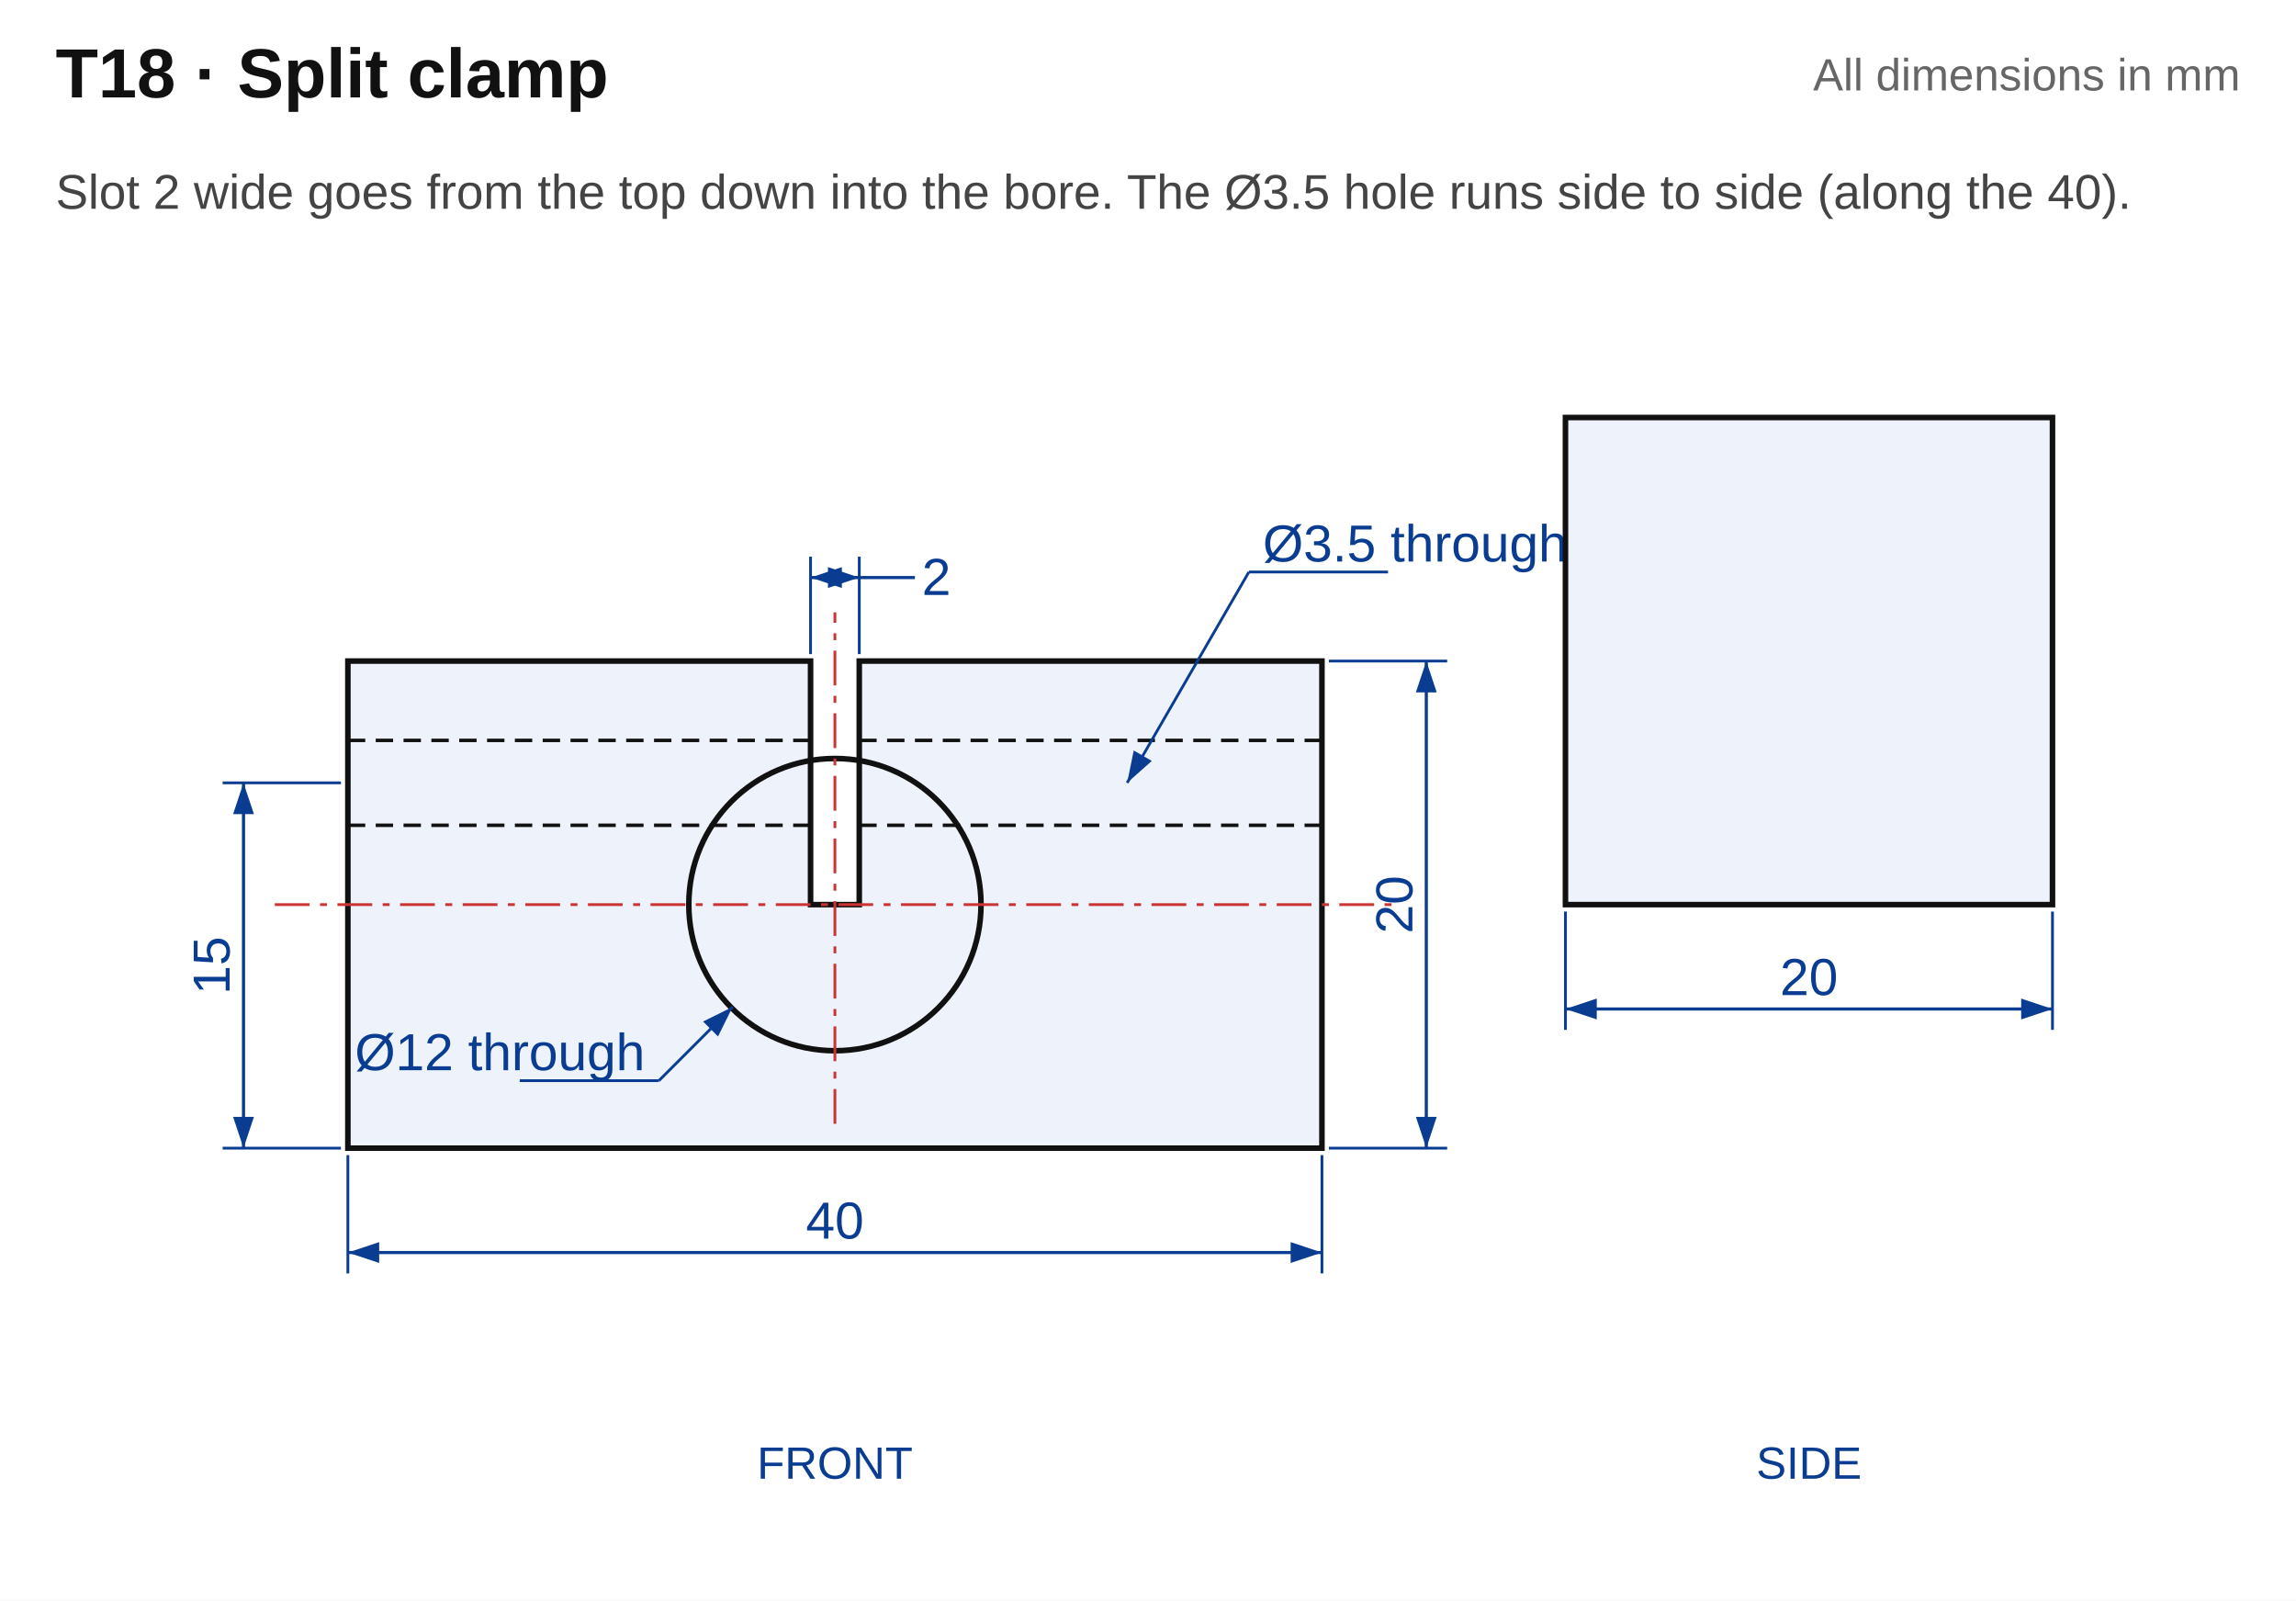
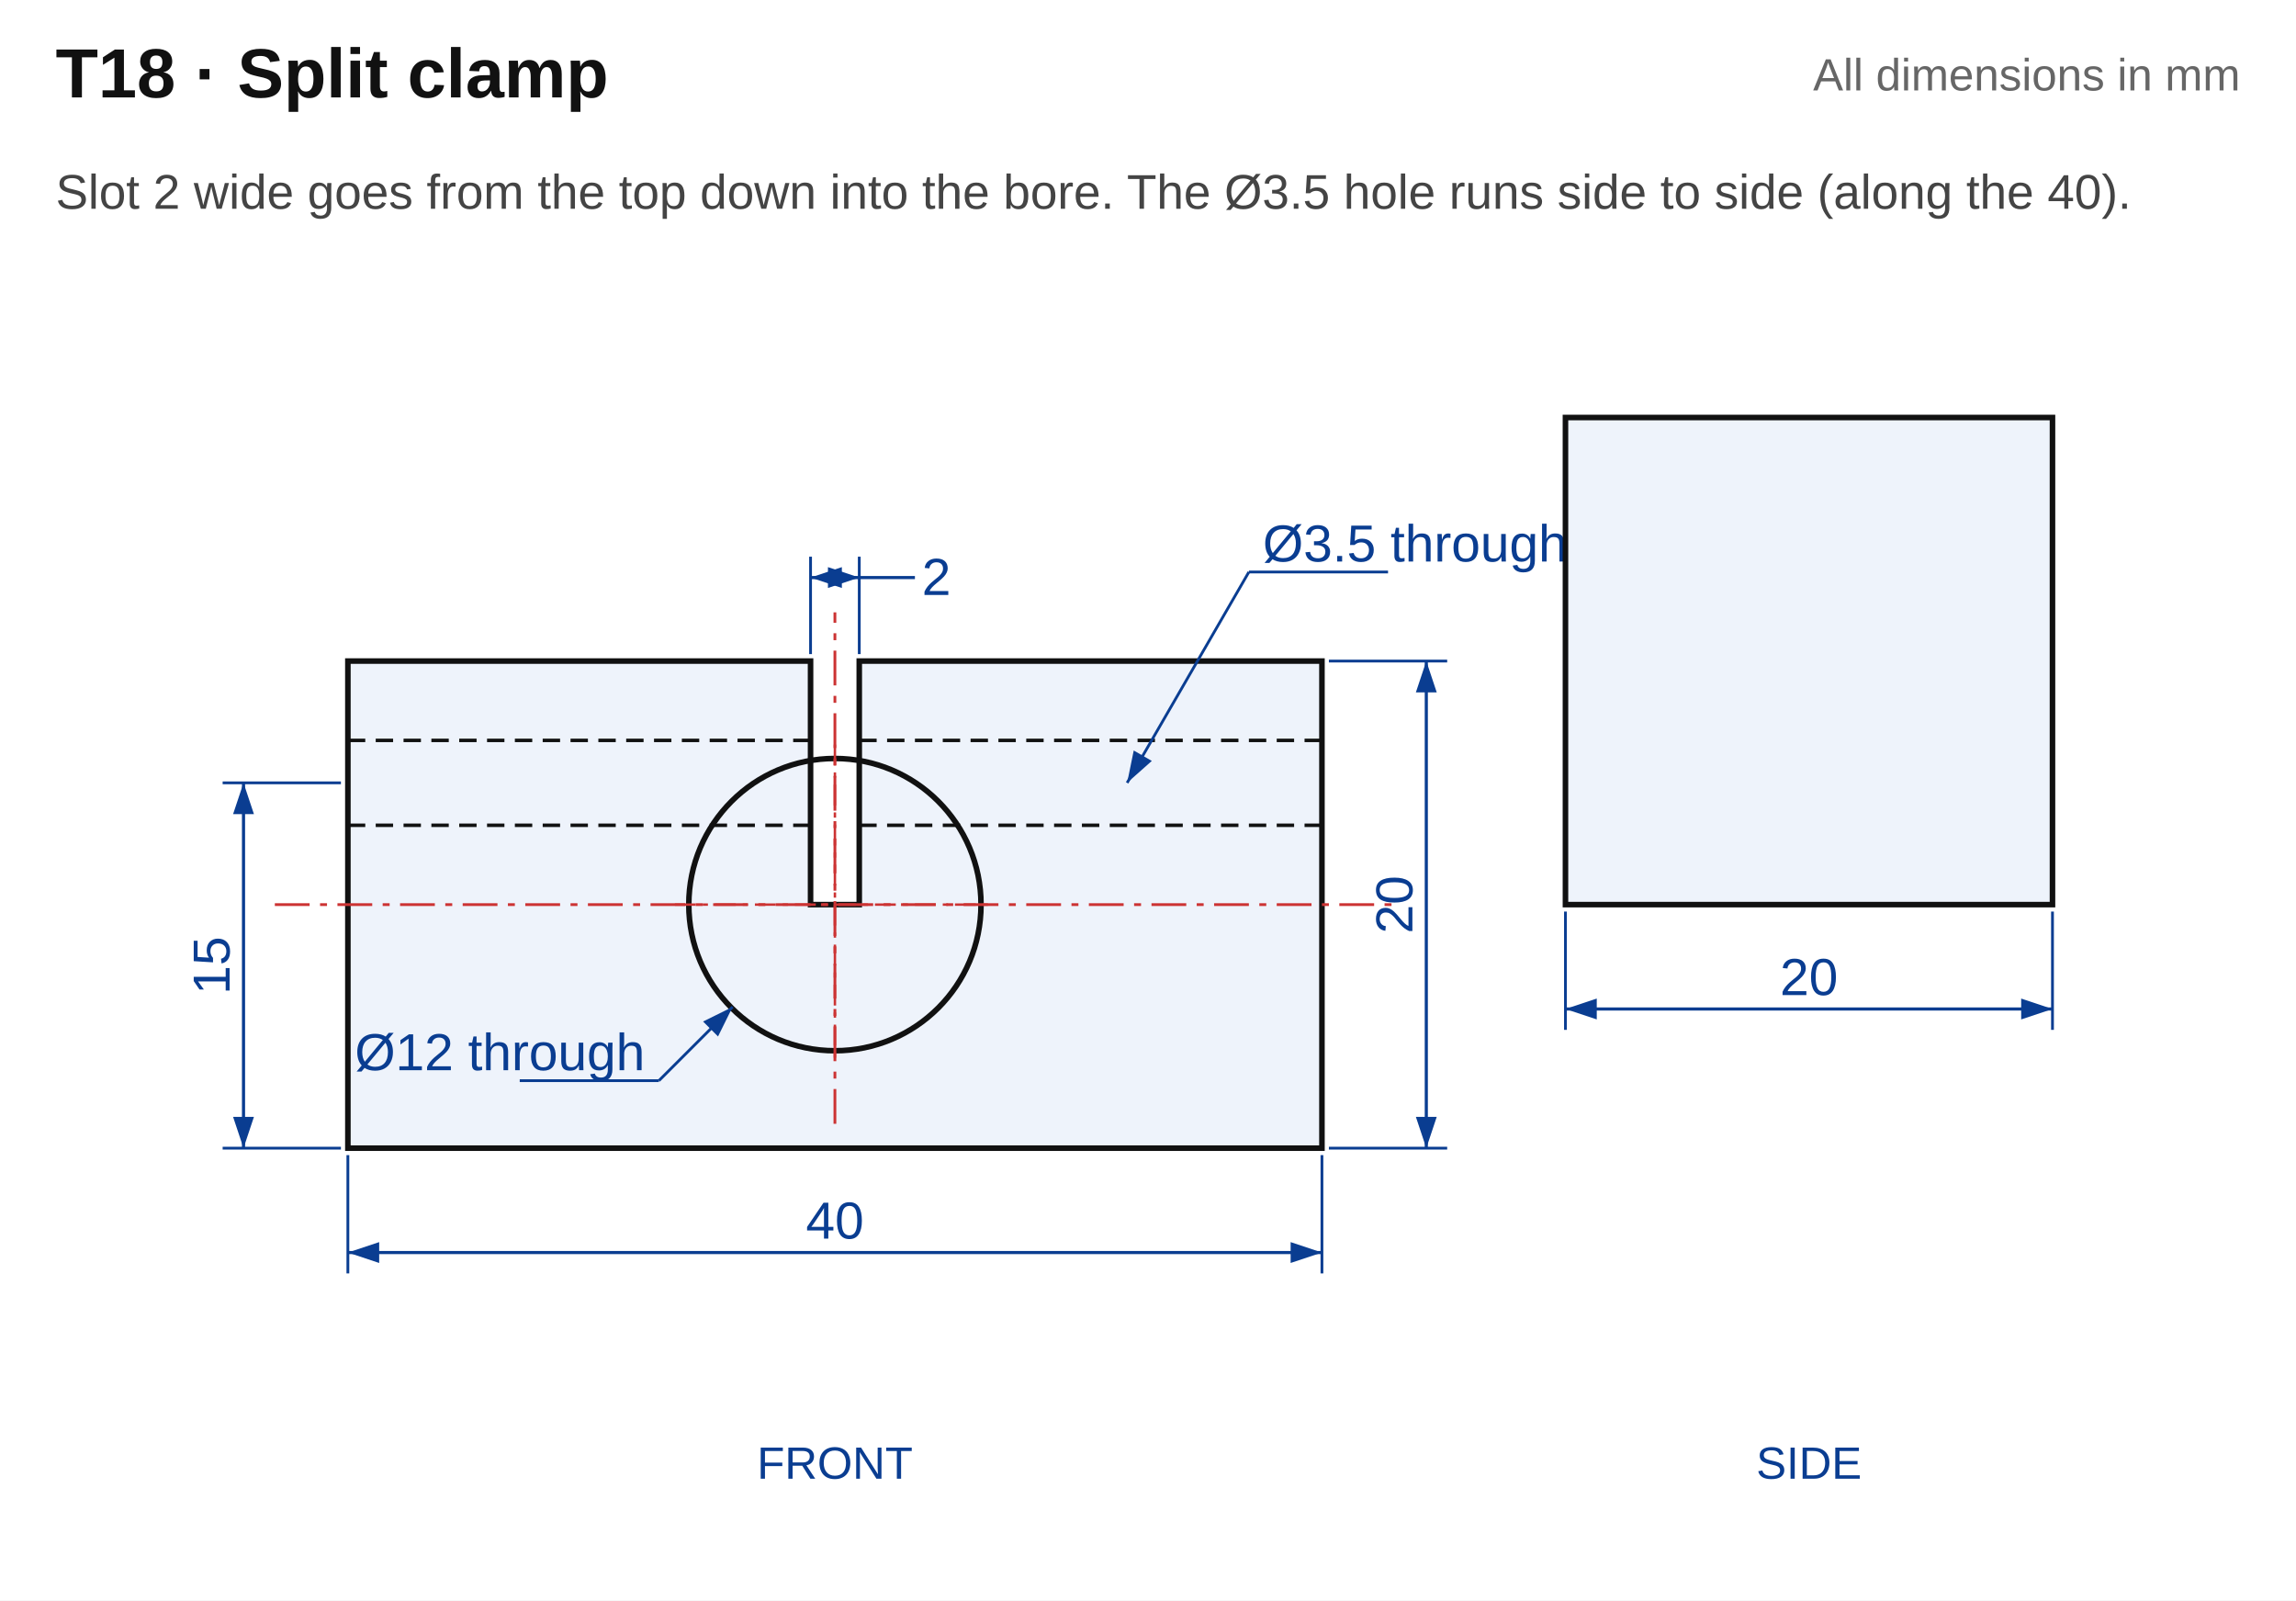
<svg xmlns="http://www.w3.org/2000/svg" viewBox="0 0 660 460" width="660" height="460">
  <rect width="100%" height="100%" fill="white" />
  <text x="16" y="28" font-size="20" font-weight="bold" font-family="Arial,Helvetica,sans-serif" fill="#111">T18 · Split clamp</text>
  <text x="644" y="26" font-size="13" text-anchor="end" font-family="Arial,Helvetica,sans-serif" fill="#666">All dimensions in mm</text>
  <polygon points="100.0,330.0 380.0,330.0 380.0,190.0 247.0,190.0 247.0,260.0 233.0,260.0 233.0,190.0 100.0,190.0" fill="#eef3fb" stroke="#111" stroke-width="1.6" />
  <circle cx="240.0" cy="260.0" r="42.0" fill="none" stroke="#111" stroke-width="1.6" />
+   <g stroke="#c33" stroke-width="0.7" stroke-dasharray="6 2 1.5 2">
+     <line x1="194.0" y1="260.0" x2="286.0" y2="260.0" />
+     <line x1="240.0" y1="214.0" x2="240.0" y2="306.0" />
+   </g>
  <line x1="100.0" y1="212.8" x2="233.0" y2="212.8" stroke="#111" stroke-width="1" stroke-dasharray="5 3" />
  <line x1="100.0" y1="237.2" x2="233.0" y2="237.2" stroke="#111" stroke-width="1" stroke-dasharray="5 3" />
  <line x1="247.0" y1="212.8" x2="380.0" y2="212.8" stroke="#111" stroke-width="1" stroke-dasharray="5 3" />
  <line x1="247.0" y1="237.2" x2="380.0" y2="237.2" stroke="#111" stroke-width="1" stroke-dasharray="5 3" />
  <line x1="79.0" y1="260.0" x2="401.0" y2="260.0" stroke="#c33" stroke-width="0.8" stroke-dasharray="10 3 2 3" />
  <line x1="240.0" y1="323.0" x2="240.0" y2="176.0" stroke="#c33" stroke-width="0.8" stroke-dasharray="10 3 2 3" />
  <line x1="100.0" y1="332.0" x2="100.0" y2="366.0" stroke="#0a3d91" stroke-width="0.8" />
  <line x1="380.0" y1="332.0" x2="380.0" y2="366.0" stroke="#0a3d91" stroke-width="0.8" />
  <line x1="100.0" y1="360.0" x2="380.0" y2="360.0" stroke="#0a3d91" stroke-width="0.9" />
  <polygon points="100.0,360.0 109.0,357.0 109.0,363.0" fill="#0a3d91" />
  <polygon points="380.0,360.0 371.0,363.0 371.0,357.0" fill="#0a3d91" />
  <text x="240.0" y="356.0" font-size="15" font-family="Arial,Helvetica,sans-serif" text-anchor="middle" fill="#0a3d91">40</text>
  <line x1="382.0" y1="330.0" x2="416.0" y2="330.0" stroke="#0a3d91" stroke-width="0.8" />
  <line x1="382.0" y1="190.0" x2="416.0" y2="190.0" stroke="#0a3d91" stroke-width="0.8" />
  <line x1="410.0" y1="330.0" x2="410.0" y2="190.0" stroke="#0a3d91" stroke-width="0.9" />
  <polygon points="410.0,330.0 407.0,321.0 413.0,321.0" fill="#0a3d91" />
  <polygon points="410.0,190.0 413.0,199.0 407.0,199.0" fill="#0a3d91" />
  <text x="406.0" y="260.0" font-size="15" font-family="Arial,Helvetica,sans-serif" text-anchor="middle" fill="#0a3d91" transform="rotate(-90.0 406.0 260.0)">20</text>
  <line x1="233.0" y1="188.0" x2="233.0" y2="160.0" stroke="#0a3d91" stroke-width="0.8" />
  <line x1="247.0" y1="188.0" x2="247.0" y2="160.0" stroke="#0a3d91" stroke-width="0.8" />
  <line x1="233.0" y1="166.0" x2="247.0" y2="166.0" stroke="#0a3d91" stroke-width="0.9" />
  <polygon points="233.0,166.0 242.0,163.0 242.0,169.0" fill="#0a3d91" />
  <polygon points="247.0,166.0 238.0,169.0 238.0,163.0" fill="#0a3d91" />
  <line x1="247.0" y1="166.0" x2="263.0" y2="166.0" stroke="#0a3d91" stroke-width="0.9" />
  <text x="265.0" y="171.0" font-size="15" font-family="Arial,Helvetica,sans-serif" text-anchor="start" fill="#0a3d91">2</text>
  <line x1="98.0" y1="330.0" x2="64.0" y2="330.0" stroke="#0a3d91" stroke-width="0.8" />
  <line x1="98.0" y1="225.0" x2="64.0" y2="225.0" stroke="#0a3d91" stroke-width="0.8" />
  <line x1="70.0" y1="330.0" x2="70.0" y2="225.0" stroke="#0a3d91" stroke-width="0.9" />
  <polygon points="70.0,330.0 67.0,321.0 73.0,321.0" fill="#0a3d91" />
  <polygon points="70.0,225.0 73.0,234.0 67.0,234.0" fill="#0a3d91" />
  <text x="66.0" y="277.5" font-size="15" font-family="Arial,Helvetica,sans-serif" text-anchor="middle" fill="#0a3d91" transform="rotate(-90.0 66.0 277.5)">15</text>
  <line x1="210.6" y1="289.4" x2="189.4" y2="310.6" stroke="#0a3d91" stroke-width="0.8" />
  <polygon points="210.6,289.4 206.4,297.9 202.1,293.6" fill="#0a3d91" />
  <line x1="189.4" y1="310.6" x2="149.4" y2="310.6" stroke="#0a3d91" stroke-width="0.8" />
  <text x="185.4" y="307.6" font-size="15" font-family="Arial,Helvetica,sans-serif" text-anchor="end" fill="#0a3d91">Ø12 through</text>
  <line x1="324.0" y1="225.0" x2="359.0" y2="164.4" stroke="#0a3d91" stroke-width="0.8" />
  <polygon points="324.0,225.0 325.9,215.7 331.1,218.7" fill="#0a3d91" />
  <line x1="359.0" y1="164.4" x2="399.0" y2="164.4" stroke="#0a3d91" stroke-width="0.8" />
  <text x="363.0" y="161.4" font-size="15" font-family="Arial,Helvetica,sans-serif" text-anchor="start" fill="#0a3d91">Ø3.5 through</text>
  <text x="240.0" y="425.0" font-size="13" font-family="Arial,Helvetica,sans-serif" text-anchor="middle" fill="#0a3d91">FRONT</text>
  <rect x="450.0" y="120.0" width="140.0" height="140.0" rx="0.0" fill="#eef3fb" stroke="#111" stroke-width="1.6" />
  <line x1="450.0" y1="262.0" x2="450.0" y2="296.0" stroke="#0a3d91" stroke-width="0.8" />
  <line x1="590.0" y1="262.0" x2="590.0" y2="296.0" stroke="#0a3d91" stroke-width="0.8" />
  <line x1="450.0" y1="290.0" x2="590.0" y2="290.0" stroke="#0a3d91" stroke-width="0.9" />
  <polygon points="450.0,290.0 459.0,287.0 459.0,293.0" fill="#0a3d91" />
  <polygon points="590.0,290.0 581.0,293.0 581.0,287.0" fill="#0a3d91" />
  <text x="520.0" y="286.0" font-size="15" font-family="Arial,Helvetica,sans-serif" text-anchor="middle" fill="#0a3d91">20</text>
  <text x="520.0" y="425.0" font-size="13" font-family="Arial,Helvetica,sans-serif" text-anchor="middle" fill="#0a3d91">SIDE</text>
  <text x="16" y="60" font-size="14" font-family="Arial,Helvetica,sans-serif" fill="#444">Slot 2 wide goes from the top down into the bore. The Ø3.5 hole runs side to side (along the 40).</text>
</svg>
